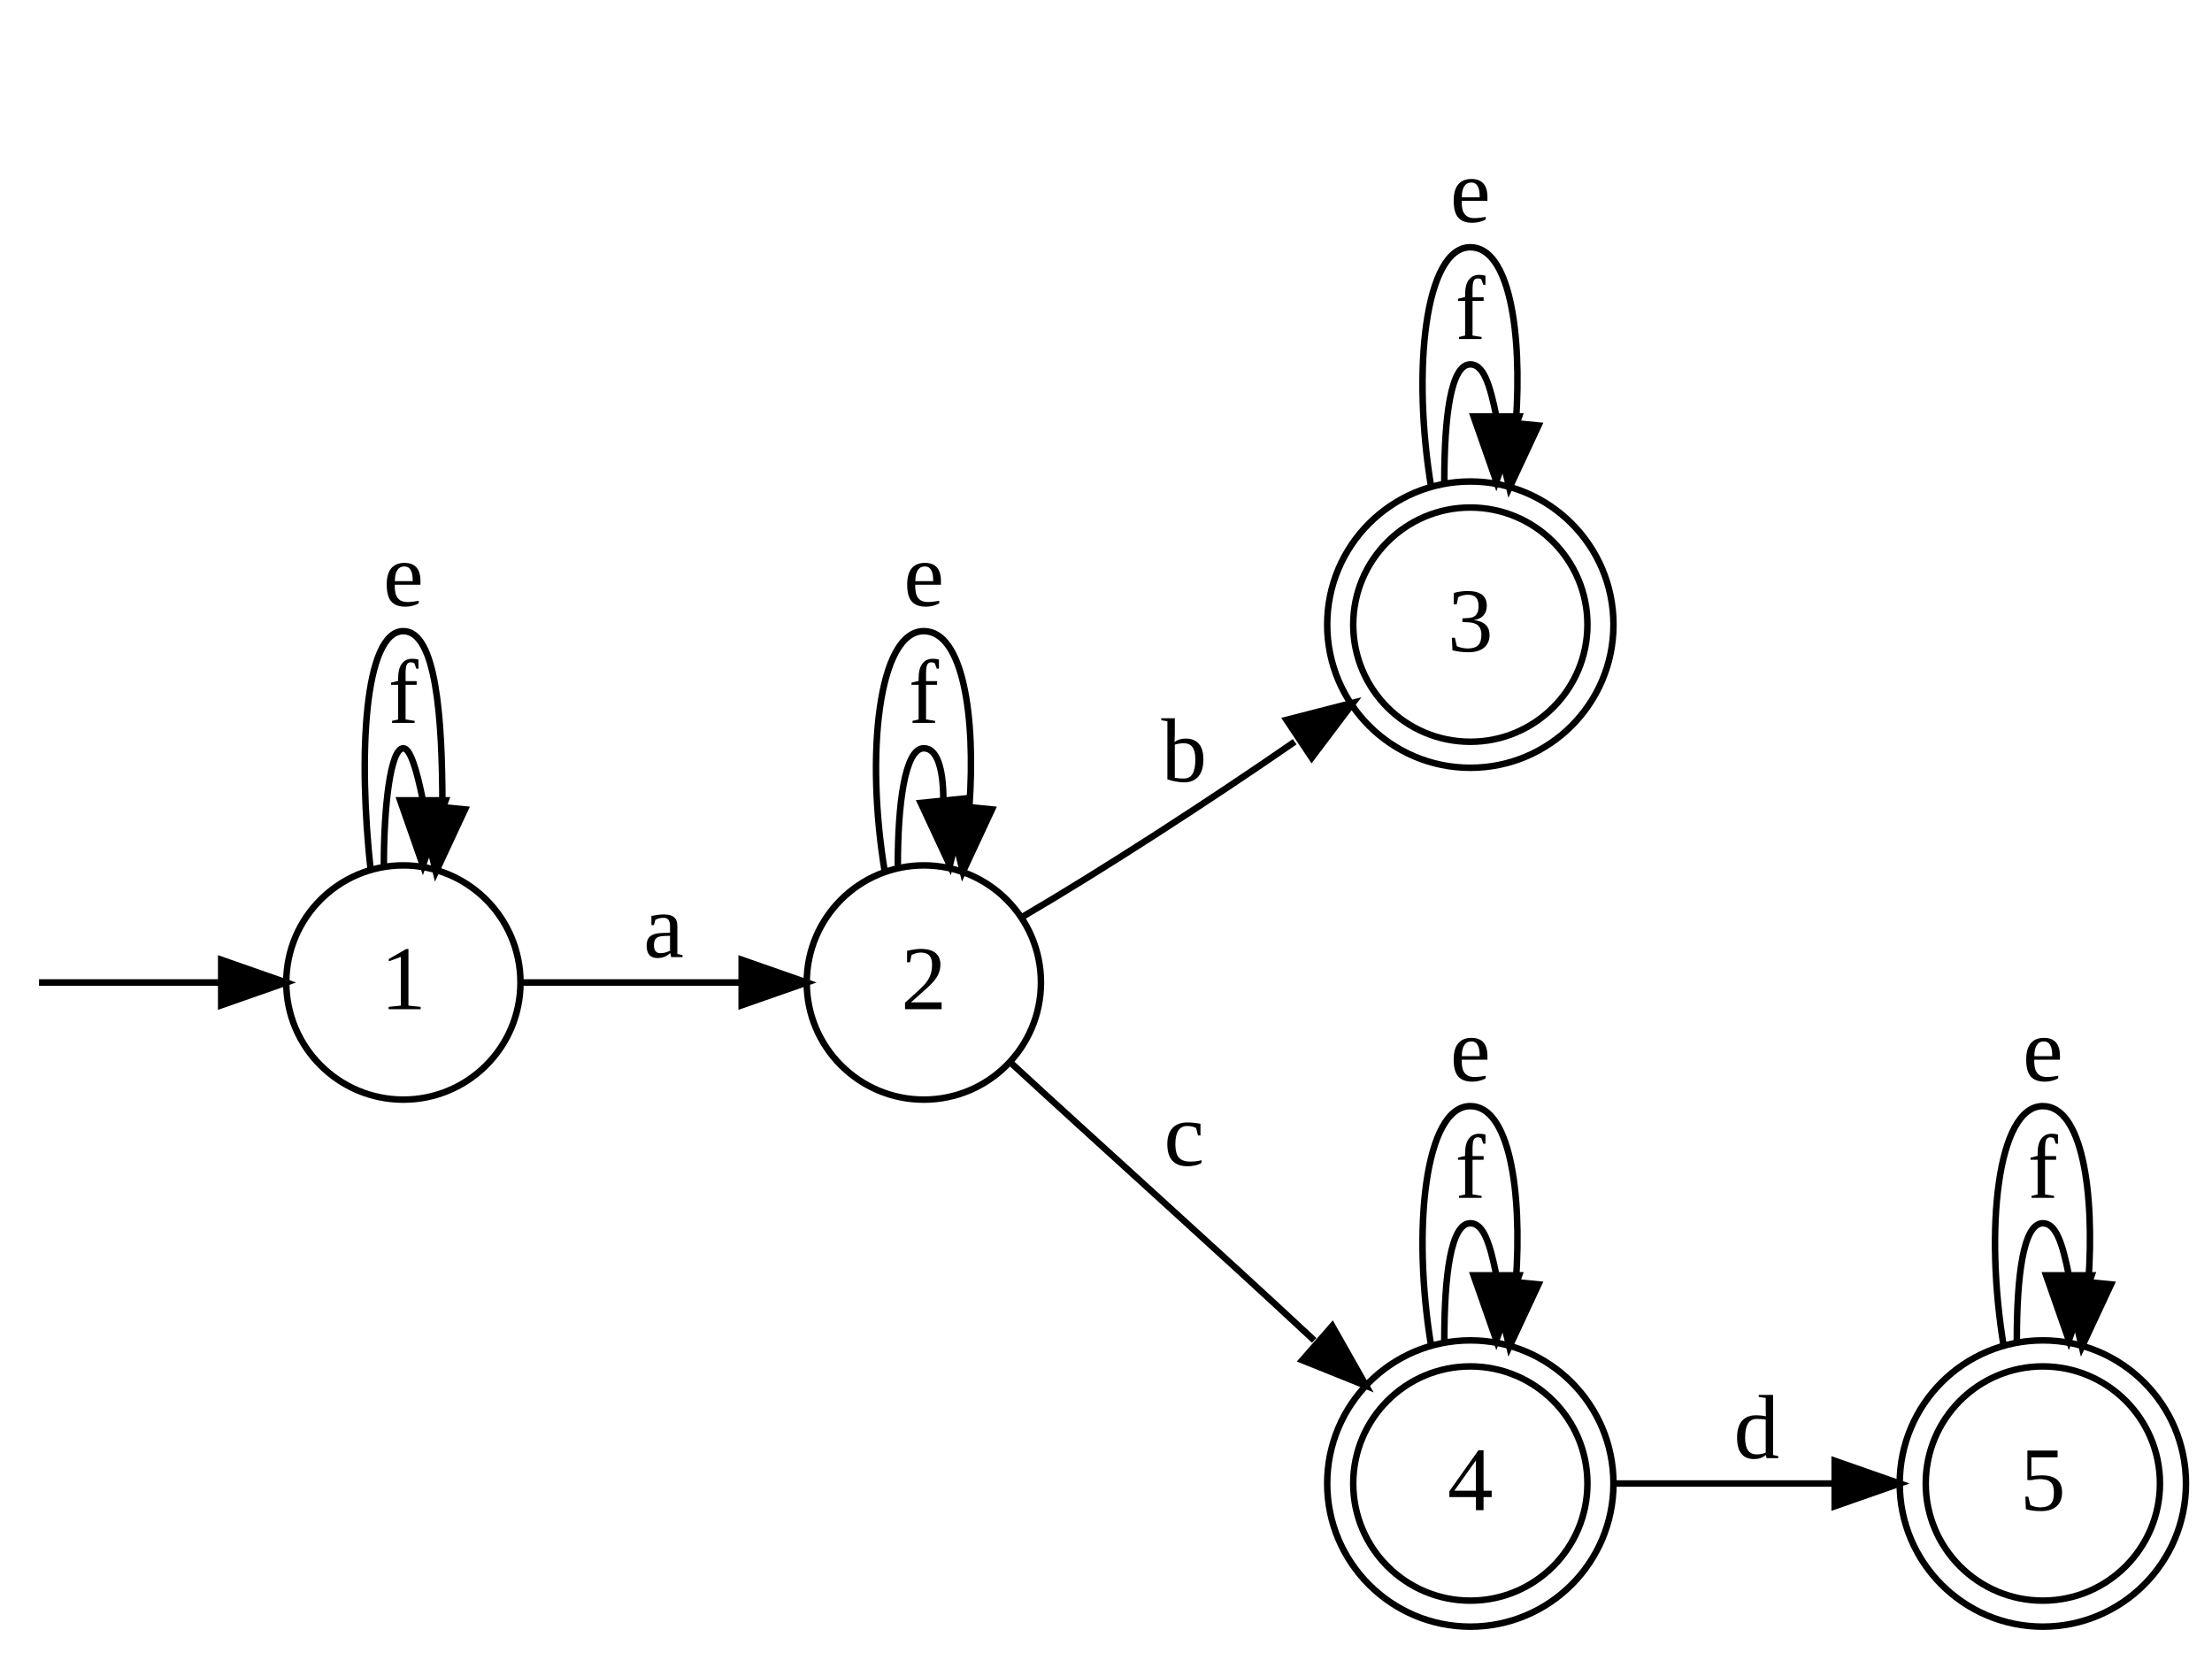
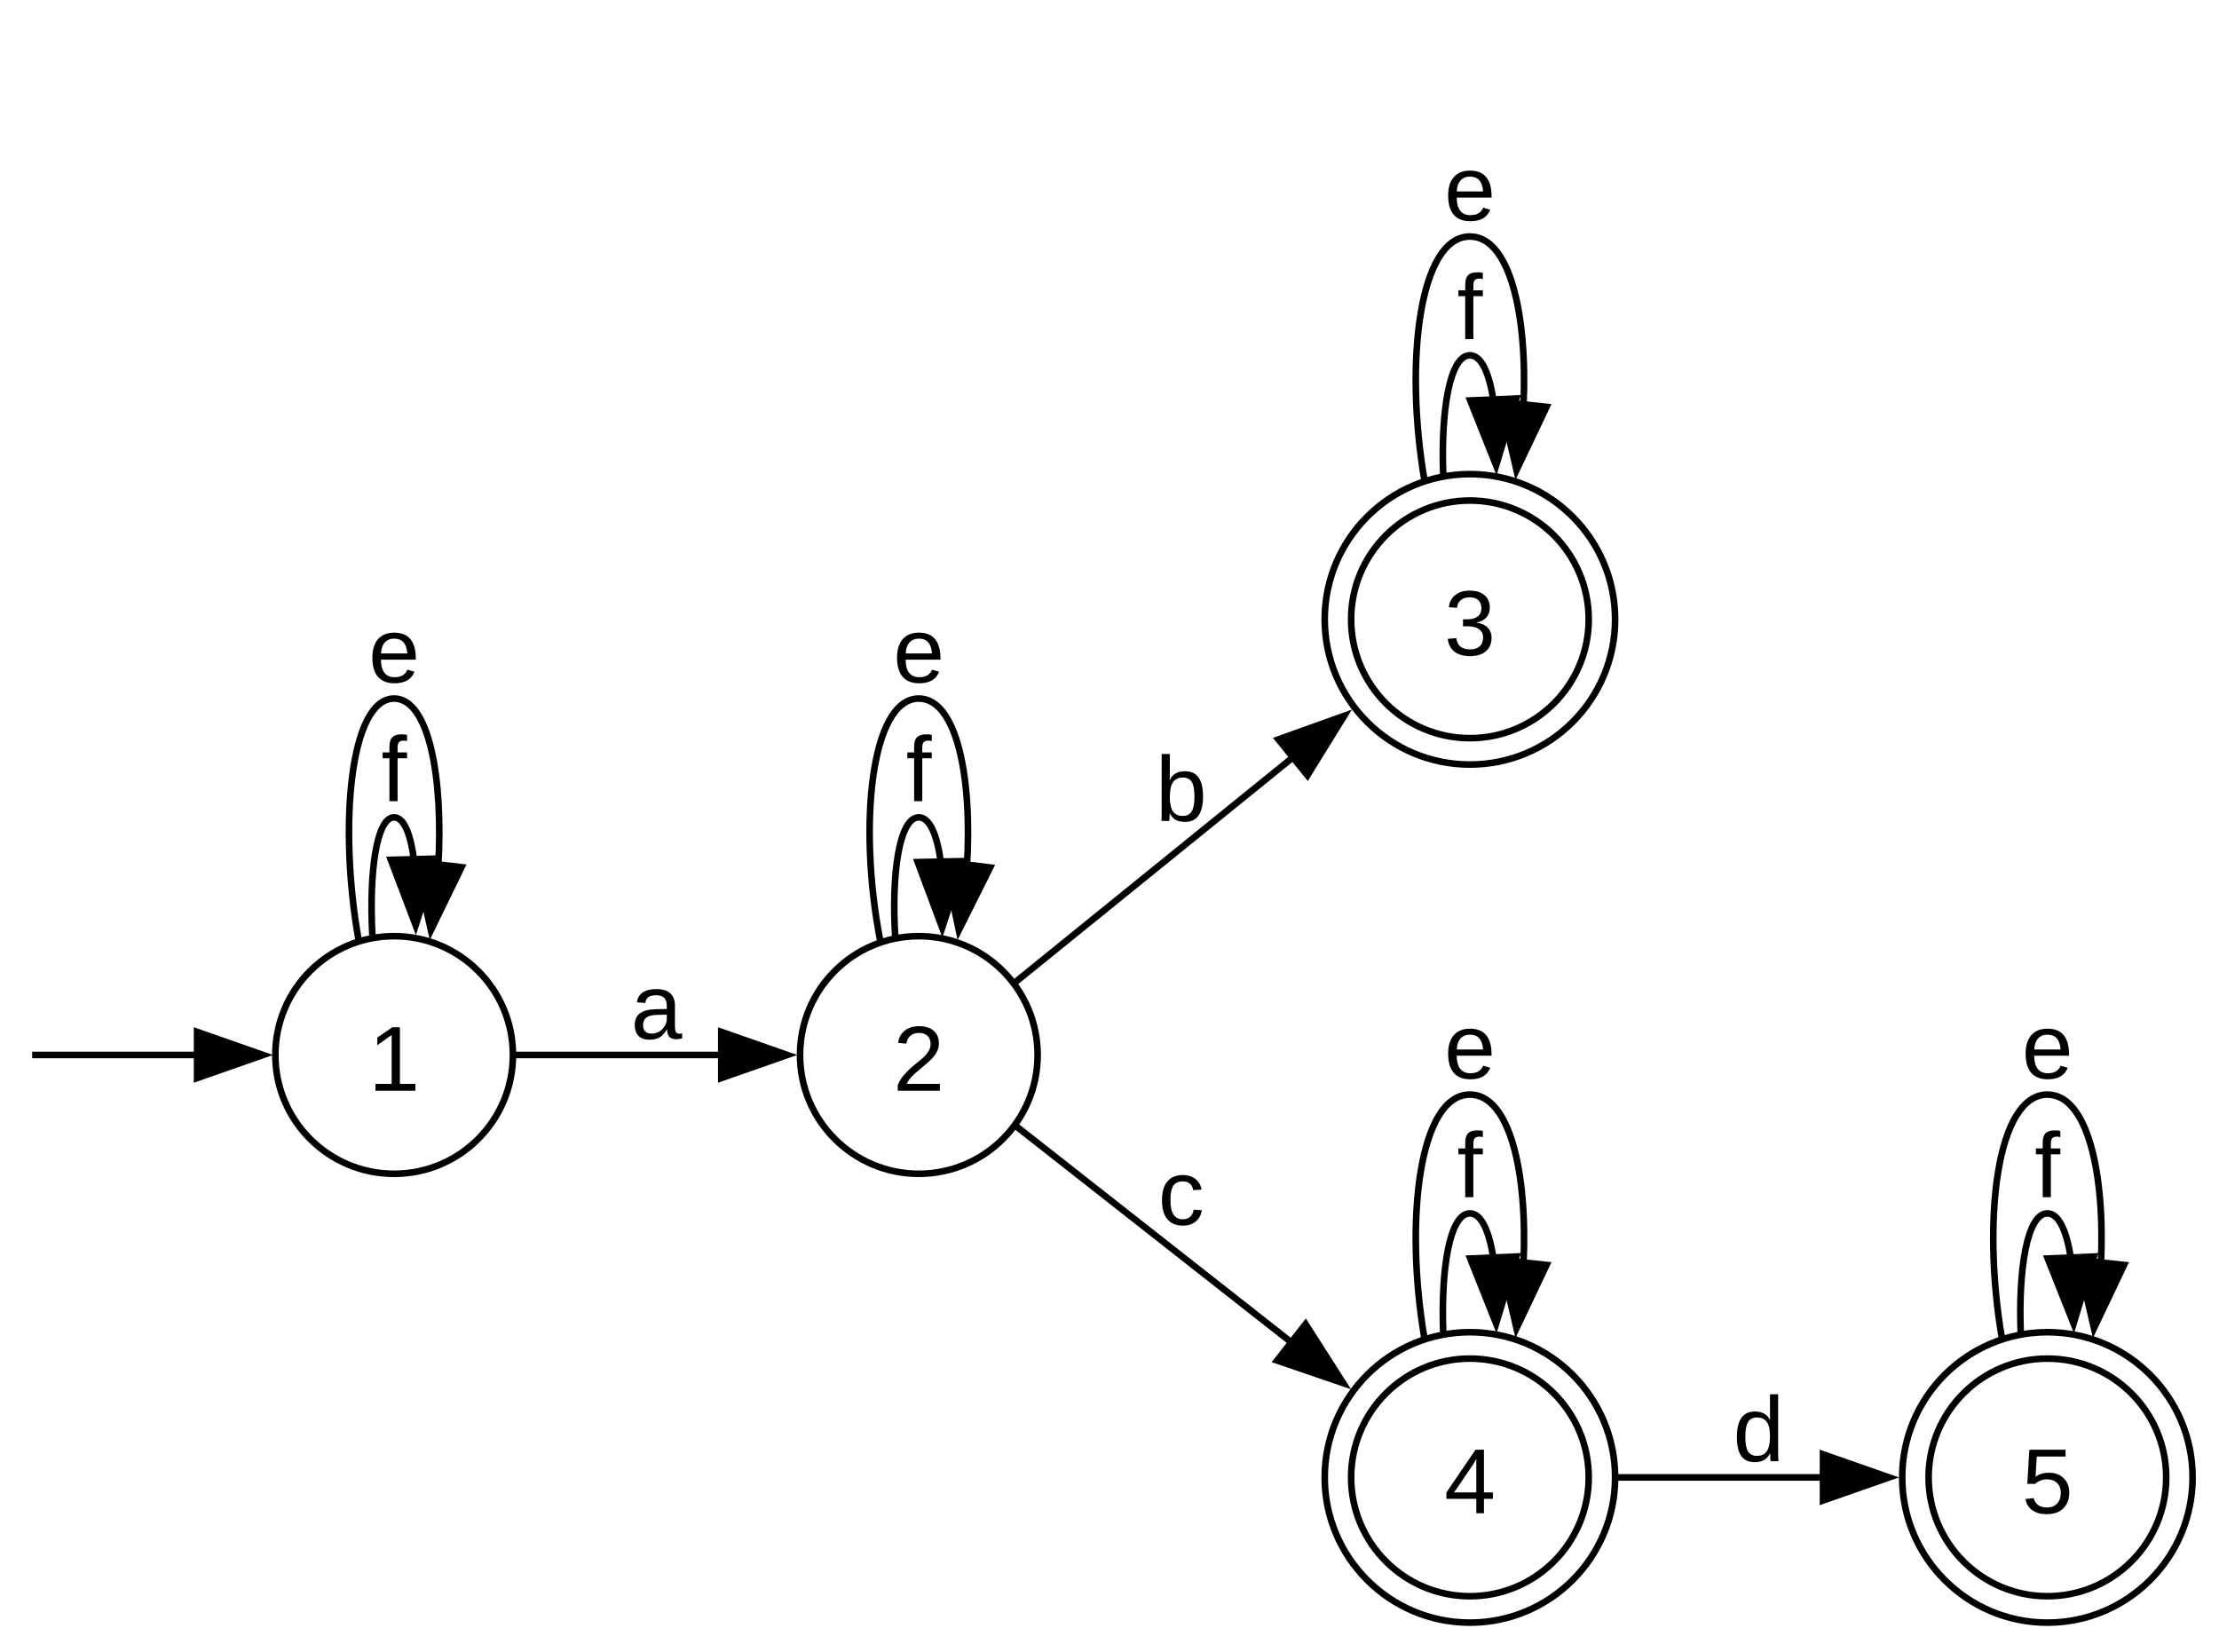
- <svg xmlns="http://www.w3.org/2000/svg" width="340pt" height="254pt" viewBox="0.00 0.00 340.00 254.00">
-   <g id="graph0" class="graph" transform="scale(1 1) rotate(0) translate(4 250)">
-     <polygon style="fill:none;stroke:none;" points="-4,4 -4,-250 336,-250 336,4 -4,4" />
-     <g id="node1" class="node" />
-     <g id="node3" class="node">
-       <ellipse style="fill:none;stroke:black;" cx="58" cy="-99" rx="18" ry="18" />
-       <text text-anchor="middle" x="58" y="-94.9" style="font-family:Times New Roman;font-size:14.00;">1</text>
+ <svg xmlns="http://www.w3.org/2000/svg" width="336pt" height="250pt" viewBox="0.00 0.00 336.22 249.50">
+   <g id="graph0" class="graph" transform="scale(1 1) rotate(0) translate(4 245.5)">
+     <g id="node1" class="node">
+ </g>
+     <g id="node2" class="node">
+       <ellipse fill="none" stroke="black" cx="55.72" cy="-86" rx="18" ry="18" />
+       <text text-anchor="middle" x="55.72" y="-80.58" font-family="Arial" font-size="14.00">1</text>
+     </g>
+     <g id="edge1" class="edge">
+       <path fill="none" stroke="black" d="M0.87,-86C2.34,-86 13.93,-86 25.99,-86" />
+       <polygon fill="black" stroke="black" points="25.86,-89.5 35.86,-86 25.86,-82.5 25.86,-89.5" />
    </g>
    <g id="edge2" class="edge">
-       <path style="fill:none;stroke:black;" d="M2,-99C6,-99 18,-99 30,-99" />
-       <polygon style="fill:black;stroke:black;" points="30,-102.5 40,-99 30,-95.5 30,-102.5" />
+       <path fill="none" stroke="black" d="M52.42,-104.15C51.91,-113.54 53.01,-122 55.72,-122 57.2,-122 58.2,-119.47 58.72,-115.64" />
+       <polygon fill="black" stroke="black" points="62.22,-115.75 58.98,-105.67 55.22,-115.57 62.22,-115.75" />
+       <text text-anchor="middle" x="55.72" y="-124.45" font-family="Arial" font-size="14.00">f</text>
    </g>
    <g id="edge4" class="edge">
-       <path style="fill:none;stroke:black;" d="M55,-117C55,-126 56,-135 58,-135 59,-135 60,-132 61,-127" />
-       <polygon style="fill:black;stroke:black;" points="64.5,-127 61,-117 57.5,-127 64.5,-127" />
-       <text text-anchor="middle" x="58" y="-138.9" style="font-family:Times New Roman;font-size:14.00;">f</text>
+       <path fill="none" stroke="black" d="M50.33,-103.42C47.26,-120.79 49.05,-140 55.72,-140 60.98,-140 63.21,-128.04 62.4,-114.46" />
+       <polygon fill="black" stroke="black" points="65.93,-114.45 61.29,-104.92 58.97,-115.26 65.93,-114.45" />
+       <text text-anchor="middle" x="55.72" y="-142.45" font-family="Arial" font-size="14.00">e</text>
+     </g>
+     <g id="node6" class="node">
+       <ellipse fill="none" stroke="black" cx="135.22" cy="-86" rx="18" ry="18" />
+       <text text-anchor="middle" x="135.22" y="-80.58" font-family="Arial" font-size="14.00">2</text>
+     </g>
+     <g id="edge3" class="edge">
+       <path fill="none" stroke="black" d="M73.92,-86C83.19,-86 94.86,-86 105.47,-86" />
+       <polygon fill="black" stroke="black" points="105.29,-89.5 115.29,-86 105.29,-82.5 105.29,-89.5" />
+       <text text-anchor="middle" x="95.47" y="-88.45" font-family="Arial" font-size="14.00">a</text>
+     </g>
+     <g id="node3" class="node">
+       <ellipse fill="none" stroke="black" cx="218.72" cy="-152" rx="18" ry="18" />
+       <ellipse fill="none" stroke="black" cx="218.72" cy="-152" rx="22" ry="22" />
+       <text text-anchor="middle" x="218.72" y="-146.57" font-family="Arial" font-size="14.00">3</text>
+     </g>
+     <g id="edge9" class="edge">
+       <path fill="none" stroke="black" d="M214.68,-173.81C214.3,-183.56 215.64,-192 218.72,-192 220.45,-192 221.63,-189.33 222.27,-185.26" />
+       <polygon fill="black" stroke="black" points="225.76,-185.46 222.69,-175.32 218.77,-185.16 225.76,-185.46" />
+       <text text-anchor="middle" x="218.72" y="-194.45" font-family="Arial" font-size="14.00">f</text>
+     </g>
+     <g id="edge10" class="edge">
+       <path fill="none" stroke="black" d="M211.82,-173.11C208.77,-191.1 211.07,-210 218.72,-210 224.75,-210 227.46,-198.23 226.84,-184.43" />
+       <polygon fill="black" stroke="black" points="230.33,-184.19 225.78,-174.62 223.37,-184.94 230.33,-184.19" />
+       <text text-anchor="middle" x="218.72" y="-212.45" font-family="Arial" font-size="14.00">e</text>
+     </g>
+     <g id="node4" class="node">
+       <ellipse fill="none" stroke="black" cx="218.72" cy="-22" rx="18" ry="18" />
+       <ellipse fill="none" stroke="black" cx="218.72" cy="-22" rx="22" ry="22" />
+       <text text-anchor="middle" x="218.72" y="-16.57" font-family="Arial" font-size="14.00">4</text>
+     </g>
+     <g id="edge11" class="edge">
+       <path fill="none" stroke="black" d="M214.68,-43.81C214.3,-53.56 215.64,-62 218.72,-62 220.45,-62 221.63,-59.33 222.27,-55.26" />
+       <polygon fill="black" stroke="black" points="225.76,-55.46 222.69,-45.32 218.77,-55.16 225.76,-55.46" />
+       <text text-anchor="middle" x="218.72" y="-64.45" font-family="Arial" font-size="14.00">f</text>
+     </g>
+     <g id="edge13" class="edge">
+       <path fill="none" stroke="black" d="M211.82,-43.11C208.77,-61.1 211.07,-80 218.72,-80 224.75,-80 227.46,-68.23 226.84,-54.43" />
+       <polygon fill="black" stroke="black" points="230.33,-54.19 225.78,-44.62 223.37,-54.94 230.33,-54.19" />
+       <text text-anchor="middle" x="218.72" y="-82.45" font-family="Arial" font-size="14.00">e</text>
+     </g>
+     <g id="node5" class="node">
+       <ellipse fill="none" stroke="black" cx="306.22" cy="-22" rx="18" ry="18" />
+       <ellipse fill="none" stroke="black" cx="306.22" cy="-22" rx="22" ry="22" />
+       <text text-anchor="middle" x="306.22" y="-16.57" font-family="Arial" font-size="14.00">5</text>
+     </g>
+     <g id="edge12" class="edge">
+       <path fill="none" stroke="black" d="M240.85,-22C250.34,-22 261.75,-22 272.32,-22" />
+       <polygon fill="black" stroke="black" points="272.22,-25.5 282.22,-22 272.22,-18.5 272.22,-25.5" />
+       <text text-anchor="middle" x="262.47" y="-24.45" font-family="Arial" font-size="14.00">d</text>
+     </g>
+     <g id="edge14" class="edge">
+       <path fill="none" stroke="black" d="M302.18,-43.81C301.8,-53.56 303.14,-62 306.22,-62 307.95,-62 309.13,-59.33 309.77,-55.26" />
+       <polygon fill="black" stroke="black" points="313.26,-55.46 310.19,-45.32 306.27,-55.16 313.26,-55.46" />
+       <text text-anchor="middle" x="306.22" y="-64.45" font-family="Arial" font-size="14.00">f</text>
+     </g>
+     <g id="edge15" class="edge">
+       <path fill="none" stroke="black" d="M299.32,-43.11C296.27,-61.1 298.57,-80 306.22,-80 312.25,-80 314.96,-68.23 314.34,-54.43" />
+       <polygon fill="black" stroke="black" points="317.83,-54.19 313.28,-44.62 310.87,-54.94 317.83,-54.19" />
+       <text text-anchor="middle" x="306.22" y="-82.45" font-family="Arial" font-size="14.00">e</text>
+     </g>
+     <g id="edge6" class="edge">
+       <path fill="none" stroke="black" d="M149.68,-96.9C161.18,-106.21 178.04,-119.86 192.1,-131.25" />
+       <polygon fill="black" stroke="black" points="189.7,-133.81 199.67,-137.38 194.1,-128.37 189.7,-133.81" />
+       <text text-anchor="middle" x="174.97" y="-121.45" font-family="Arial" font-size="14.00">b</text>
    </g>
    <g id="edge8" class="edge">
-       <path style="fill:none;stroke:black;" d="M53,-116C51,-134 52,-153 58,-153 63,-153 64,-140 64,-126" />
-       <polygon style="fill:black;stroke:black;" points="67.478,-125.602 63,-116 60.513,-126.299 67.478,-125.602" />
-       <text text-anchor="middle" x="58" y="-156.9" style="font-family:Times New Roman;font-size:14.00;">e</text>
+       <path fill="none" stroke="black" d="M150.05,-75.14C161.52,-66.13 178.15,-53.07 192.05,-42.16" />
+       <polygon fill="black" stroke="black" points="193.82,-45.22 199.52,-36.29 189.5,-39.71 193.82,-45.22" />
+       <text text-anchor="middle" x="174.97" y="-60.28" font-family="Arial" font-size="14.00">c</text>
    </g>
-     <g id="node7" class="node">
-       <ellipse style="fill:none;stroke:black;" cx="138" cy="-99" rx="18" ry="18" />
-       <text text-anchor="middle" x="138" y="-94.9" style="font-family:Times New Roman;font-size:14.00;">2</text>
+     <g id="edge5" class="edge">
+       <path fill="none" stroke="black" d="M131.65,-103.78C131.04,-113.31 132.23,-122 135.22,-122 136.9,-122 138.01,-119.25 138.56,-115.15" />
+       <polygon fill="black" stroke="black" points="142.05,-115.37 138.76,-105.29 135.05,-115.22 142.05,-115.37" />
+       <text text-anchor="middle" x="135.22" y="-124.45" font-family="Arial" font-size="14.00">f</text>
    </g>
-     <g id="edge6" class="edge">
-       <path style="fill:none;stroke:black;" d="M76,-99C86,-99 99,-99 110,-99" />
-       <polygon style="fill:black;stroke:black;" points="110,-102.5 120,-99 110,-95.5 110,-102.5" />
-       <text text-anchor="middle" x="98" y="-102.9" style="font-family:Times New Roman;font-size:14.00;">a</text>
-     </g>
-     <g id="node4" class="node">
-       <ellipse style="fill:none;stroke:black;" cx="222" cy="-154" rx="18" ry="18" />
-       <ellipse style="fill:none;stroke:black;" cx="222" cy="-154" rx="22" ry="22" />
-       <text text-anchor="middle" x="222" y="-149.9" style="font-family:Times New Roman;font-size:14.00;">3</text>
-     </g>
-     <g id="edge18" class="edge">
-       <path style="fill:none;stroke:black;" d="M218,-176C218,-186 219,-194 222,-194 224,-194 225,-191 226,-186" />
-       <polygon style="fill:black;stroke:black;" points="229.5,-186 226,-176 222.5,-186 229.5,-186" />
-       <text text-anchor="middle" x="222" y="-197.9" style="font-family:Times New Roman;font-size:14.00;">f</text>
-     </g>
-     <g id="edge20" class="edge">
-       <path style="fill:none;stroke:black;" d="M216,-175C213,-193 215,-212 222,-212 228,-212 230,-199 229,-185" />
-       <polygon style="fill:black;stroke:black;" points="232.478,-184.602 228,-175 225.512,-185.299 232.478,-184.602" />
-       <text text-anchor="middle" x="222" y="-215.9" style="font-family:Times New Roman;font-size:14.00;">e</text>
-     </g>
-     <g id="node5" class="node">
-       <ellipse style="fill:none;stroke:black;" cx="222" cy="-22" rx="18" ry="18" />
-       <ellipse style="fill:none;stroke:black;" cx="222" cy="-22" rx="22" ry="22" />
-       <text text-anchor="middle" x="222" y="-17.9" style="font-family:Times New Roman;font-size:14.00;">4</text>
-     </g>
-     <g id="edge22" class="edge">
-       <path style="fill:none;stroke:black;" d="M218,-44C218,-54 219,-62 222,-62 224,-62 225,-59 226,-54" />
-       <polygon style="fill:black;stroke:black;" points="229.5,-54 226,-44 222.5,-54 229.5,-54" />
-       <text text-anchor="middle" x="222" y="-65.9" style="font-family:Times New Roman;font-size:14.00;">f</text>
-     </g>
-     <g id="edge26" class="edge">
-       <path style="fill:none;stroke:black;" d="M216,-43C213,-61 215,-80 222,-80 228,-80 230,-67 229,-53" />
-       <polygon style="fill:black;stroke:black;" points="232.478,-52.602 228,-43 225.512,-53.299 232.478,-52.602" />
-       <text text-anchor="middle" x="222" y="-83.9" style="font-family:Times New Roman;font-size:14.00;">e</text>
-     </g>
-     <g id="node6" class="node">
-       <ellipse style="fill:none;stroke:black;" cx="310" cy="-22" rx="18" ry="18" />
-       <ellipse style="fill:none;stroke:black;" cx="310" cy="-22" rx="22" ry="22" />
-       <text text-anchor="middle" x="310" y="-17.9" style="font-family:Times New Roman;font-size:14.00;">5</text>
-     </g>
-     <g id="edge24" class="edge">
-       <path style="fill:none;stroke:black;" d="M244,-22C254,-22 267,-22 278,-22" />
-       <polygon style="fill:black;stroke:black;" points="278,-25.5 288,-22 278,-18.5 278,-25.5" />
-       <text text-anchor="middle" x="266" y="-25.9" style="font-family:Times New Roman;font-size:14.00;">d</text>
-     </g>
-     <g id="edge28" class="edge">
-       <path style="fill:none;stroke:black;" d="M306,-44C306,-54 307,-62 310,-62 312,-62 313,-59 314,-54" />
-       <polygon style="fill:black;stroke:black;" points="317.5,-54 314,-44 310.5,-54 317.5,-54" />
-       <text text-anchor="middle" x="310" y="-65.9" style="font-family:Times New Roman;font-size:14.00;">f</text>
-     </g>
-     <g id="edge30" class="edge">
-       <path style="fill:none;stroke:black;" d="M304,-43C301,-61 303,-80 310,-80 316,-80 318,-67 317,-53" />
-       <polygon style="fill:black;stroke:black;" points="320.478,-52.602 316,-43 313.512,-53.299 320.478,-52.602" />
-       <text text-anchor="middle" x="310" y="-83.9" style="font-family:Times New Roman;font-size:14.00;">e</text>
-     </g>
-     <g id="edge12" class="edge">
-       <path style="fill:none;stroke:black;" d="M153,-109C165,-116 182,-127 195,-136" />
-       <polygon style="fill:black;stroke:black;" points="193.738,-139.365 204,-142 197.621,-133.541 193.738,-139.365" />
-       <text text-anchor="middle" x="178" y="-129.9" style="font-family:Times New Roman;font-size:14.00;">b</text>
-     </g>
-     <g id="edge16" class="edge">
-       <path style="fill:none;stroke:black;" d="M151,-87C164,-75 183,-58 198,-44" />
-       <polygon style="fill:black;stroke:black;" points="200.779,-46.219 206,-37 196.169,-40.951 200.779,-46.219" />
-       <text text-anchor="middle" x="178" y="-70.9" style="font-family:Times New Roman;font-size:14.00;">c</text>
-     </g>
-     <g id="edge10" class="edge">
-       <path style="fill:none;stroke:black;" d="M134,-117C134,-126 135,-135 138,-135 140,-135 141,-132 141,-127" />
-       <polygon style="fill:black;stroke:black;" points="144.488,-127.299 142,-117 137.522,-126.602 144.488,-127.299" />
-       <text text-anchor="middle" x="138" y="-138.9" style="font-family:Times New Roman;font-size:14.00;">f</text>
-     </g>
-     <g id="edge14" class="edge">
-       <path style="fill:none;stroke:black;" d="M132,-116C129,-134 131,-153 138,-153 144,-153 146,-140 145,-126" />
-       <polygon style="fill:black;stroke:black;" points="148.478,-125.602 144,-116 141.512,-126.299 148.478,-125.602" />
-       <text text-anchor="middle" x="138" y="-156.9" style="font-family:Times New Roman;font-size:14.00;">e</text>
+     <g id="edge7" class="edge">
+       <path fill="none" stroke="black" d="M129.35,-103.42C126,-120.79 127.96,-140 135.22,-140 140.95,-140 143.37,-128.04 142.5,-114.46" />
+       <polygon fill="black" stroke="black" points="146.02,-114.4 141.28,-104.92 139.08,-115.28 146.02,-114.4" />
+       <text text-anchor="middle" x="135.22" y="-142.45" font-family="Arial" font-size="14.00">e</text>
    </g>
  </g>
</svg>
